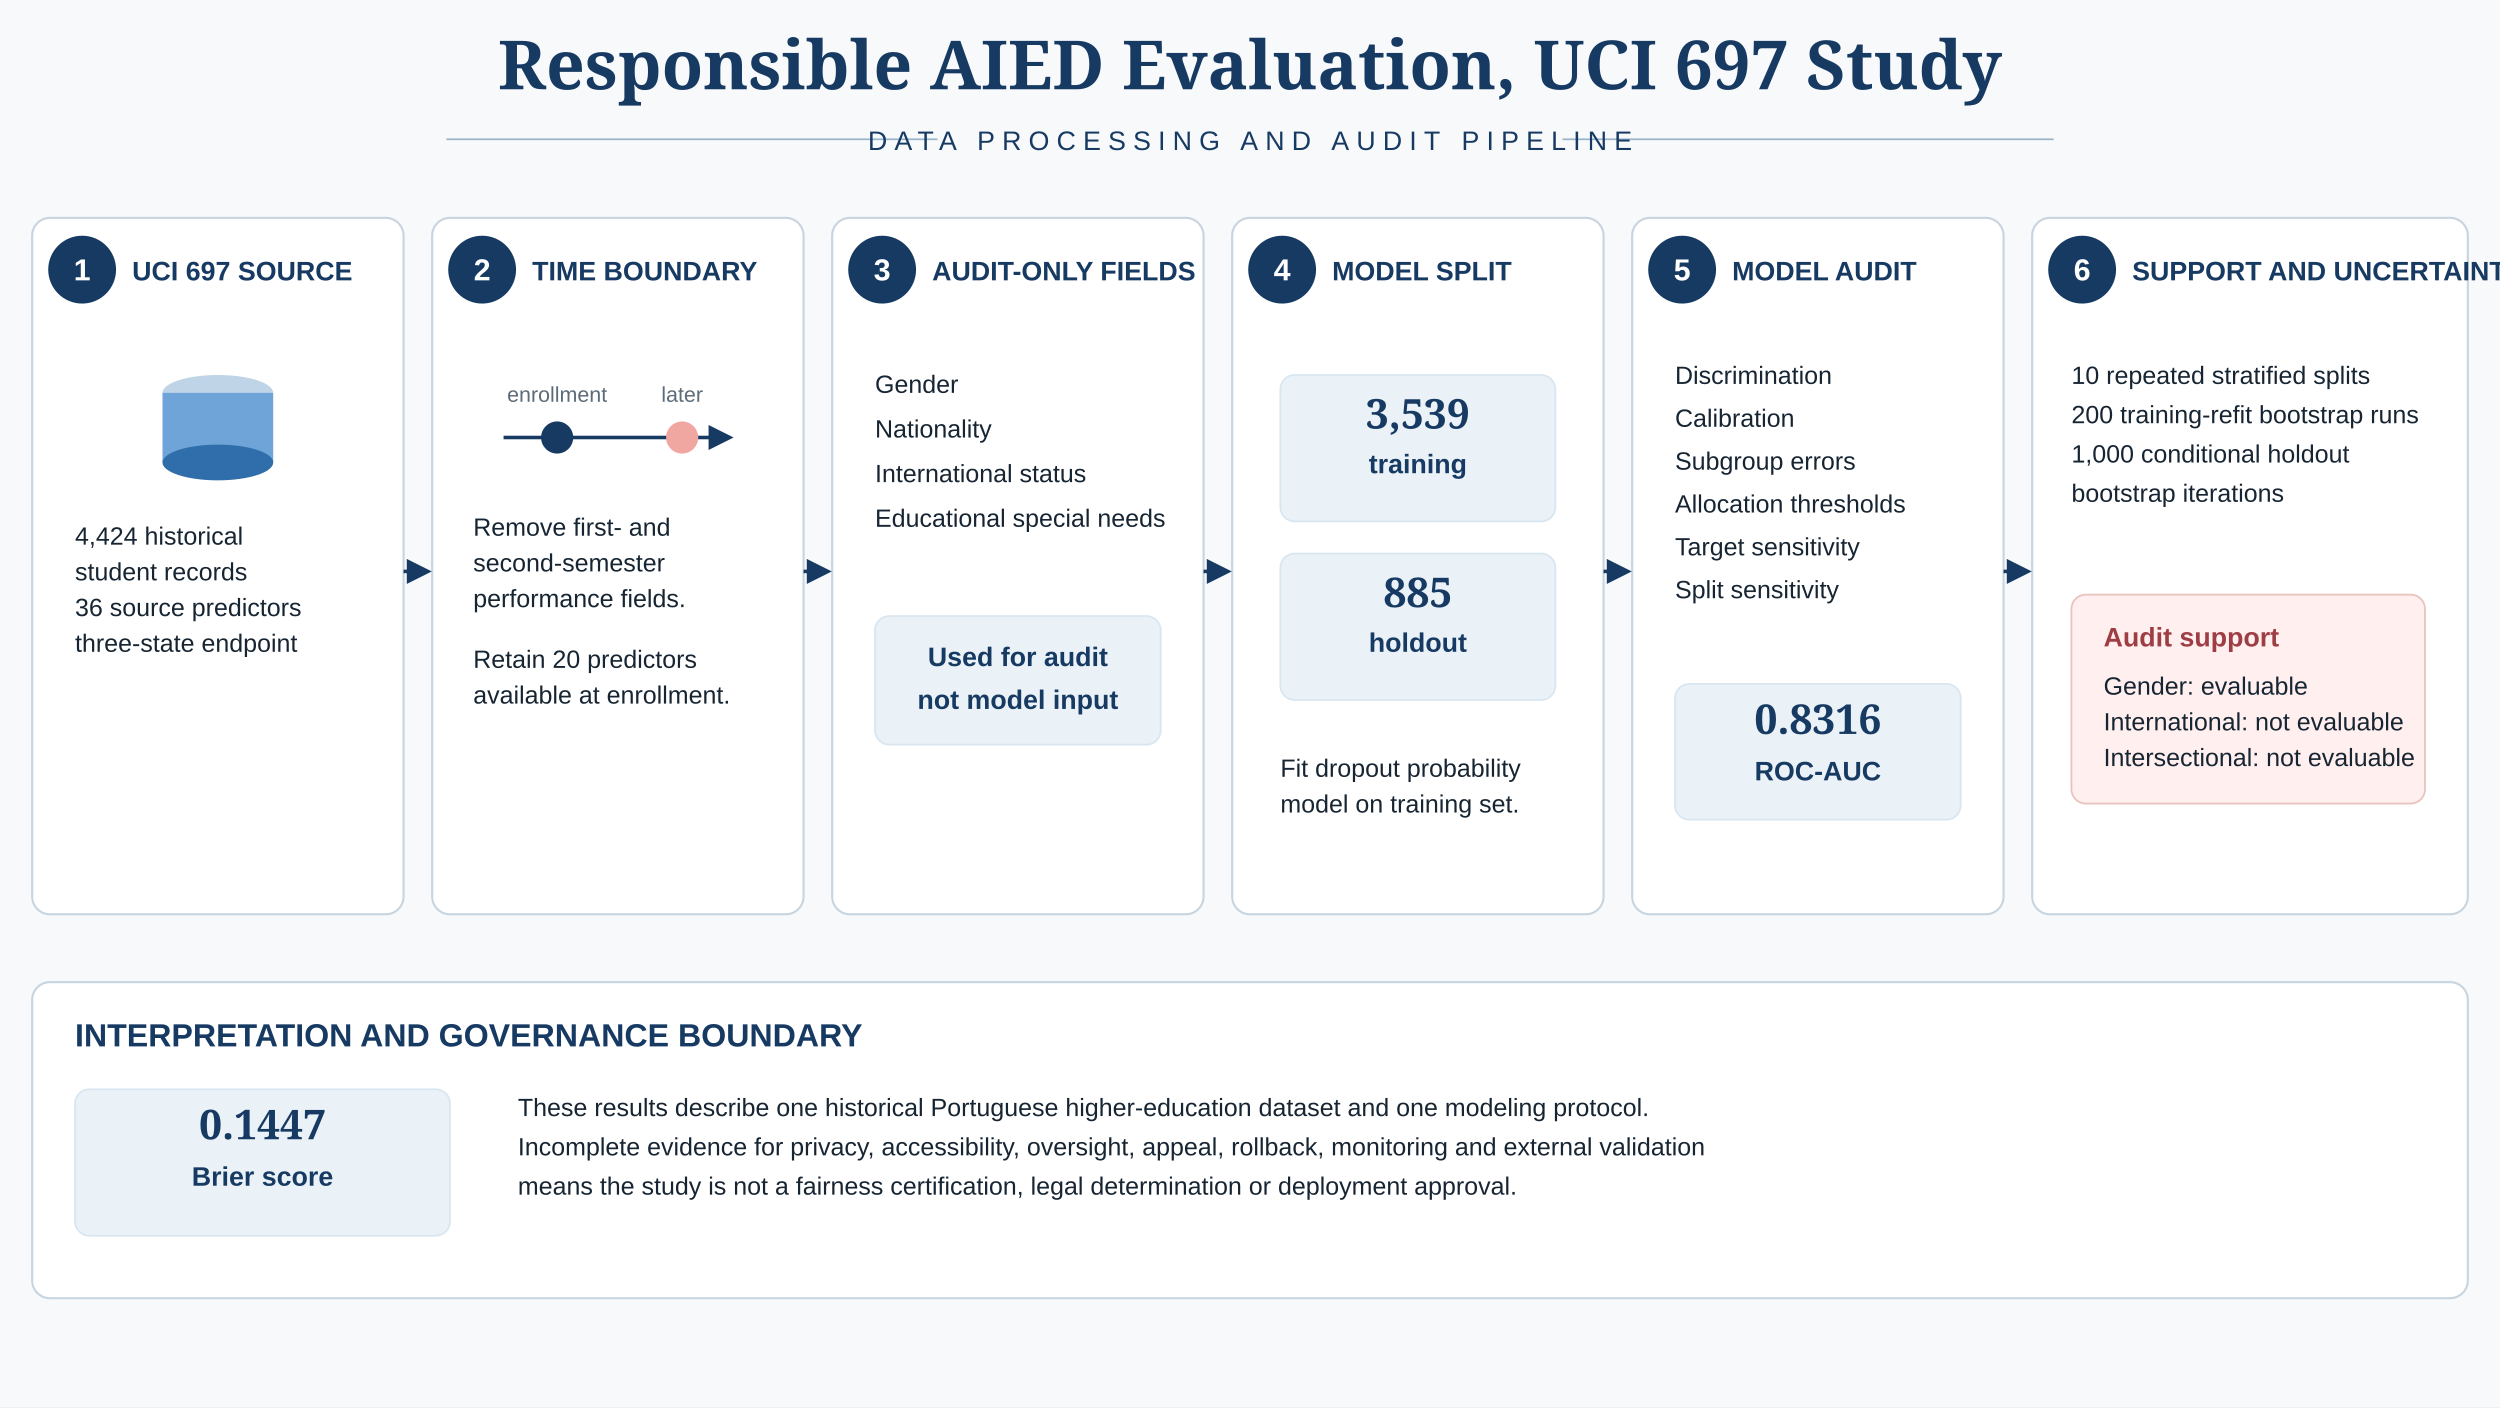
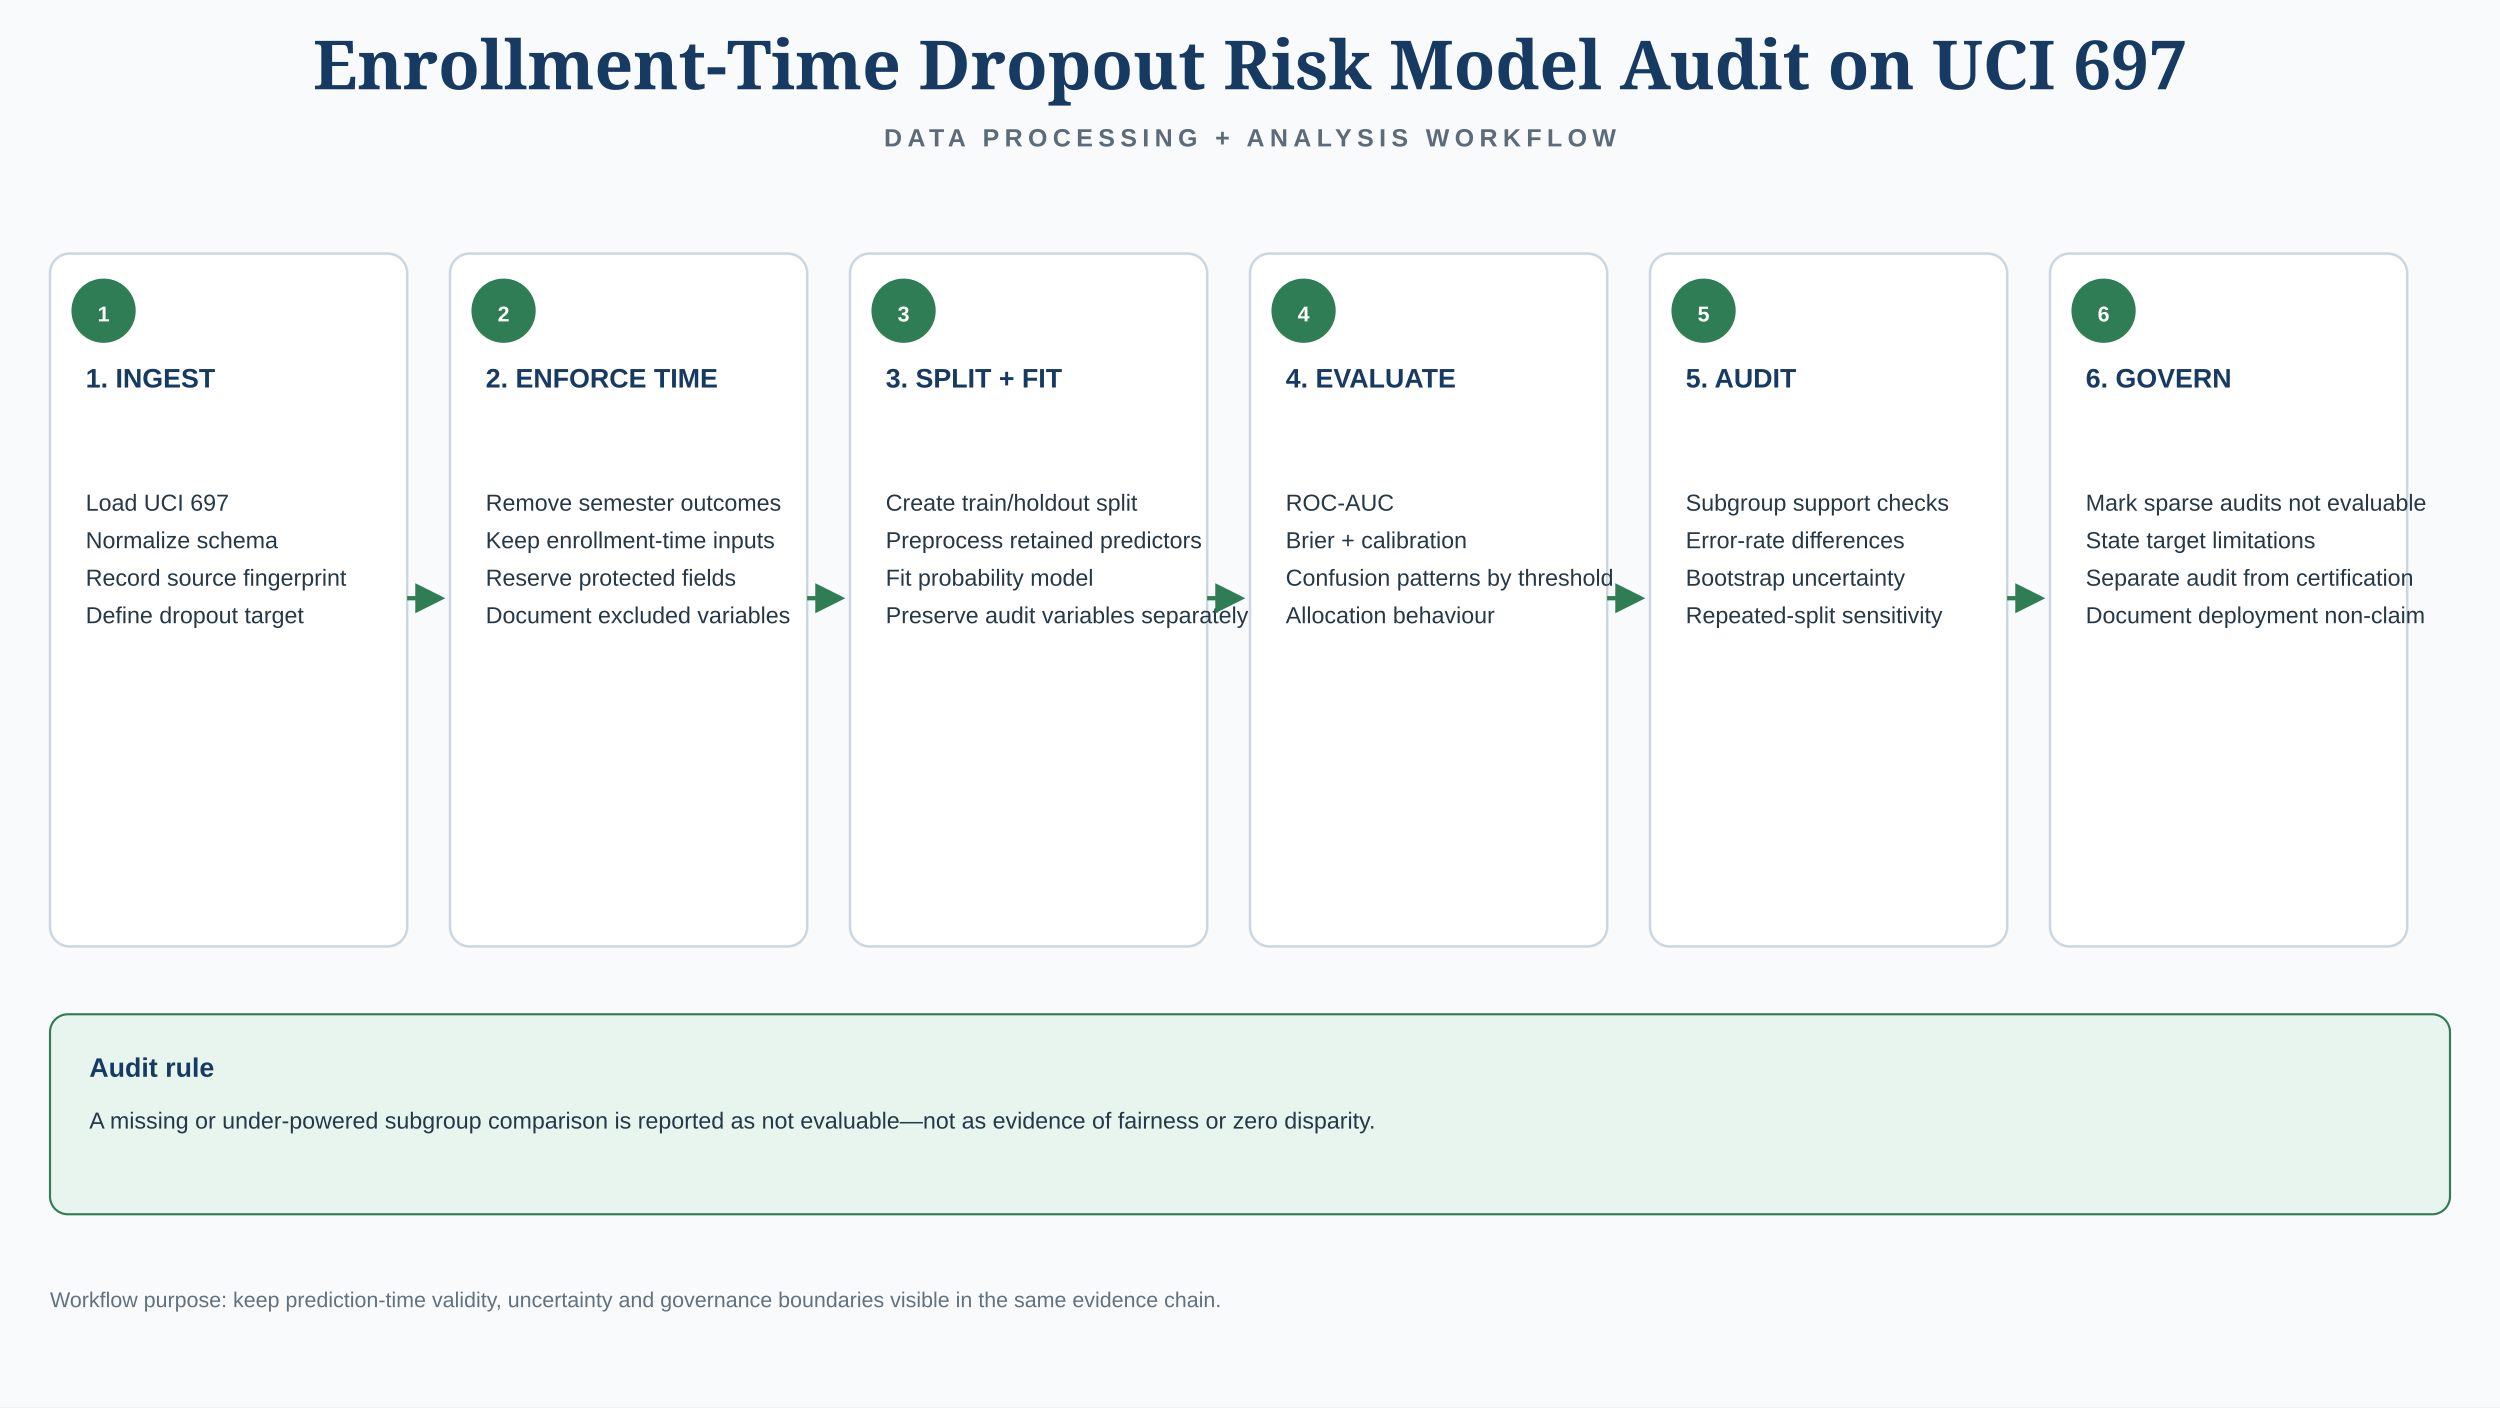
<svg xmlns="http://www.w3.org/2000/svg" viewBox="0 0 1400 788" role="img" aria-labelledby="title desc">
-   <rect width="1400" height="788" fill="#F7F9FB" />
-   <style>
- .title{font-family:Georgia,serif;font-weight:700;fill:#173A63;font-size:38px}
- .subtitle{font-family:Arial,sans-serif;fill:#173A63;font-size:15px;letter-spacing:4px}
- .h{font-family:Arial,sans-serif;font-weight:700;fill:#173A63;font-size:18px}
- .h2{font-family:Arial,sans-serif;font-weight:700;fill:#173A63;font-size:15px}
- .txt{font-family:Arial,sans-serif;fill:#172533;font-size:14px}
- .sm{font-family:Arial,sans-serif;fill:#5C6B78;font-size:12px}
- .metric{font-family:Georgia,serif;font-weight:700;fill:#173A63;font-size:23px}
- .card{fill:#FFFFFF;stroke:#C8D5E1;stroke-width:1.2}
- .soft{fill:#EAF2F8;stroke:#D9E6F0;stroke-width:1}
- .warn{fill:#FFF0EF;stroke:#E7C2BE;stroke-width:1}
- .flow{stroke:#173A63;stroke-width:2;fill:none;marker-end:url(#arrow)}
- </style>
+   <rect width="1400" height="788" fill="#F8FAFC" />
+   <style>.title{font:700 38px Georgia,serif;fill:#173A63}.sub{font:600 14px Arial,sans-serif;fill:#5B6B7A;letter-spacing:3px}.step{fill:#FFF;stroke:#CBD6E0;stroke-width:1.4}.num{fill:#2F7D55}.h{font:700 15px Arial,sans-serif;fill:#173A63}.body{font:13px Arial,sans-serif;fill:#263846}.small{font:12px Arial,sans-serif;fill:#61717E}.note{fill:#E8F5EE;stroke:#2F7D55;stroke-width:1.2}.arrow{stroke:#2F7D55;stroke-width:2.4;fill:none;marker-end:url(#arrow)}</style>
  <defs>
    <marker id="arrow" viewBox="0 0 10 10" refX="8" refY="5" markerWidth="7" markerHeight="7" orient="auto">
-       <path d="M0 0 L10 5 L0 10z" fill="#173A63" />
+       <path d="M0 0 L10 5 L0 10 z" fill="#2F7D55" />
    </marker>
  </defs>
-   <text x="700" y="50" text-anchor="middle" class="title">Responsible AIED Evaluation, UCI 697 Study</text>
-   <line x1="250" y1="78" x2="525" y2="78" stroke="#9DB5CB" />
-   <line x1="875" y1="78" x2="1150" y2="78" stroke="#9DB5CB" />
-   <text x="700" y="84" text-anchor="middle" class="subtitle">DATA PROCESSING AND AUDIT PIPELINE</text>
-   <rect x="18" y="122" width="208" height="390" rx="10" class="card" />
-   <circle cx="46" cy="151" r="19" fill="#173A63" />
-   <text x="46" y="157" text-anchor="middle" fill="white" font-family="Arial" font-weight="700" font-size="17">1</text>
-   <text x="74" y="157" class="h2">UCI 697 SOURCE</text>
-   <ellipse cx="122" cy="220" rx="31" ry="10" fill="#BFD4E6" />
-   <rect x="91" y="220" width="62" height="39" fill="#6EA4D7" />
-   <ellipse cx="122" cy="259" rx="31" ry="10" fill="#2F6EAA" />
-   <text x="42" y="305" class="txt">
-     <tspan x="42">4,424 historical</tspan>
-     <tspan x="42" dy="20">student records</tspan>
-     <tspan x="42" dy="20">36 source predictors</tspan>
-     <tspan x="42" dy="20">three-state endpoint</tspan>
+   <text x="700" y="50" text-anchor="middle" class="title">Enrollment-Time Dropout Risk Model Audit on UCI 697</text>
+   <text x="700" y="82" text-anchor="middle" class="sub">DATA PROCESSING + ANALYSIS WORKFLOW</text>
+   <rect x="28" y="142" width="200" height="388" rx="11" class="step" />
+   <circle cx="58" cy="174" r="18" class="num" />
+   <text x="58" y="180" text-anchor="middle" fill="#fff" font-family="Arial" font-weight="700">1</text>
+   <text x="48" y="217" class="h">
+     <tspan x="48">1. INGEST</tspan>
  </text>
-   <rect x="242" y="122" width="208" height="390" rx="10" class="card" />
-   <circle cx="270" cy="151" r="19" fill="#173A63" />
-   <text x="270" y="157" text-anchor="middle" fill="white" font-family="Arial" font-weight="700" font-size="17">2</text>
-   <text x="298" y="157" class="h2">TIME BOUNDARY</text>
-   <line x1="282" y1="245" x2="408" y2="245" stroke="#173A63" stroke-width="2" marker-end="url(#arrow)" />
-   <circle cx="312" cy="245" r="9" fill="#173A63" />
-   <text x="312" y="225" class="sm" text-anchor="middle">enrollment</text>
-   <circle cx="382" cy="245" r="9" fill="#F0A6A1" />
-   <text x="382" y="225" class="sm" text-anchor="middle">later</text>
-   <text x="265" y="300" class="txt">
-     <tspan x="265">Remove first- and</tspan>
-     <tspan x="265" dy="20">second-semester</tspan>
-     <tspan x="265" dy="20">performance fields.</tspan>
-     <tspan x="265" dy="34">Retain 20 predictors</tspan>
-     <tspan x="265" dy="20">available at enrollment.</tspan>
+   <text x="48" y="286" class="body">
+     <tspan x="48">Load UCI 697</tspan>
+     <tspan x="48" dy="21">Normalize schema</tspan>
+     <tspan x="48" dy="21">Record source fingerprint</tspan>
+     <tspan x="48" dy="21">Define dropout target</tspan>
  </text>
-   <rect x="466" y="122" width="208" height="390" rx="10" class="card" />
-   <circle cx="494" cy="151" r="19" fill="#173A63" />
-   <text x="494" y="157" text-anchor="middle" fill="white" font-family="Arial" font-weight="700" font-size="17">3</text>
-   <text x="522" y="157" class="h2">AUDIT-ONLY FIELDS</text>
-   <text x="490" y="220" class="txt">
-     <tspan x="490">Gender</tspan>
-     <tspan x="490" dy="25">Nationality</tspan>
-     <tspan x="490" dy="25">International status</tspan>
-     <tspan x="490" dy="25">Educational special needs</tspan>
+   <path d="M228 335 H246" class="arrow" />
+   <rect x="252" y="142" width="200" height="388" rx="11" class="step" />
+   <circle cx="282" cy="174" r="18" class="num" />
+   <text x="282" y="180" text-anchor="middle" fill="#fff" font-family="Arial" font-weight="700">2</text>
+   <text x="272" y="217" class="h">
+     <tspan x="272">2. ENFORCE TIME</tspan>
  </text>
-   <rect x="490" y="345" width="160" height="72" rx="8" class="soft" />
-   <text x="570" y="373" text-anchor="middle" class="h2">Used for audit</text>
-   <text x="570" y="397" text-anchor="middle" class="h2">not model input</text>
-   <rect x="690" y="122" width="208" height="390" rx="10" class="card" />
-   <circle cx="718" cy="151" r="19" fill="#173A63" />
-   <text x="718" y="157" text-anchor="middle" fill="white" font-family="Arial" font-weight="700" font-size="17">4</text>
-   <text x="746" y="157" class="h2">MODEL SPLIT</text>
-   <rect x="717" y="210" width="154" height="82" rx="8" class="soft" />
-   <text x="794" y="240" class="metric" text-anchor="middle">3,539</text>
-   <text x="794" y="265" class="h2" text-anchor="middle">training</text>
-   <rect x="717" y="310" width="154" height="82" rx="8" class="soft" />
-   <text x="794" y="340" class="metric" text-anchor="middle">885</text>
-   <text x="794" y="365" class="h2" text-anchor="middle">holdout</text>
-   <text x="717" y="435" class="txt">
-     <tspan x="717">Fit dropout probability</tspan>
-     <tspan x="717" dy="20">model on training set.</tspan>
+   <text x="272" y="286" class="body">
+     <tspan x="272">Remove semester outcomes</tspan>
+     <tspan x="272" dy="21">Keep enrollment-time inputs</tspan>
+     <tspan x="272" dy="21">Reserve protected fields</tspan>
+     <tspan x="272" dy="21">Document excluded variables</tspan>
  </text>
-   <rect x="914" y="122" width="208" height="390" rx="10" class="card" />
-   <circle cx="942" cy="151" r="19" fill="#173A63" />
-   <text x="942" y="157" text-anchor="middle" fill="white" font-family="Arial" font-weight="700" font-size="17">5</text>
-   <text x="970" y="157" class="h2">MODEL AUDIT</text>
-   <text x="938" y="215" class="txt">
-     <tspan x="938">Discrimination</tspan>
-     <tspan x="938" dy="24">Calibration</tspan>
-     <tspan x="938" dy="24">Subgroup errors</tspan>
-     <tspan x="938" dy="24">Allocation thresholds</tspan>
-     <tspan x="938" dy="24">Target sensitivity</tspan>
-     <tspan x="938" dy="24">Split sensitivity</tspan>
+   <path d="M452 335 H470" class="arrow" />
+   <rect x="476" y="142" width="200" height="388" rx="11" class="step" />
+   <circle cx="506" cy="174" r="18" class="num" />
+   <text x="506" y="180" text-anchor="middle" fill="#fff" font-family="Arial" font-weight="700">3</text>
+   <text x="496" y="217" class="h">
+     <tspan x="496">3. SPLIT + FIT</tspan>
  </text>
-   <rect x="938" y="383" width="160" height="76" rx="8" class="soft" />
-   <text x="1018" y="411" class="metric" text-anchor="middle">0.8316</text>
-   <text x="1018" y="437" class="h2" text-anchor="middle">ROC-AUC</text>
-   <rect x="1138" y="122" width="244" height="390" rx="10" class="card" />
-   <circle cx="1166" cy="151" r="19" fill="#173A63" />
-   <text x="1166" y="157" text-anchor="middle" fill="white" font-family="Arial" font-weight="700" font-size="17">6</text>
-   <text x="1194" y="157" class="h2">SUPPORT AND UNCERTAINTY</text>
-   <text x="1160" y="215" class="txt">
-     <tspan x="1160">10 repeated stratified splits</tspan>
-     <tspan x="1160" dy="22">200 training-refit bootstrap runs</tspan>
-     <tspan x="1160" dy="22">1,000 conditional holdout</tspan>
-     <tspan x="1160" dy="22">bootstrap iterations</tspan>
+   <text x="496" y="286" class="body">
+     <tspan x="496">Create train/holdout split</tspan>
+     <tspan x="496" dy="21">Preprocess retained predictors</tspan>
+     <tspan x="496" dy="21">Fit probability model</tspan>
+     <tspan x="496" dy="21">Preserve audit variables separately</tspan>
  </text>
-   <rect x="1160" y="333" width="198" height="117" rx="8" class="warn" />
-   <text x="1178" y="362" class="h2" style="fill:#9F3D45">Audit support</text>
-   <text x="1178" y="389" class="txt">
-     <tspan x="1178">Gender: evaluable</tspan>
-     <tspan x="1178" dy="20">International: not evaluable</tspan>
-     <tspan x="1178" dy="20">Intersectional: not evaluable</tspan>
+   <path d="M676 335 H694" class="arrow" />
+   <rect x="700" y="142" width="200" height="388" rx="11" class="step" />
+   <circle cx="730" cy="174" r="18" class="num" />
+   <text x="730" y="180" text-anchor="middle" fill="#fff" font-family="Arial" font-weight="700">4</text>
+   <text x="720" y="217" class="h">
+     <tspan x="720">4. EVALUATE</tspan>
  </text>
-   <path d="M226 320 L239 320" class="flow" />
-   <path d="M450 320 L463 320" class="flow" />
-   <path d="M674 320 L687 320" class="flow" />
-   <path d="M898 320 L911 320" class="flow" />
-   <path d="M1122 320 L1135 320" class="flow" />
-   <rect x="18" y="550" width="1364" height="177" rx="10" class="card" />
-   <text x="42" y="586" class="h">INTERPRETATION AND GOVERNANCE BOUNDARY</text>
-   <rect x="42" y="610" width="210" height="82" rx="8" class="soft" />
-   <text x="147" y="638" class="metric" text-anchor="middle">0.1447</text>
-   <text x="147" y="664" class="h2" text-anchor="middle">Brier score</text>
-   <text x="290" y="625" class="txt">
-     <tspan x="290">These results describe one historical Portuguese higher-education dataset and one modeling protocol.</tspan>
-     <tspan x="290" dy="22">Incomplete evidence for privacy, accessibility, oversight, appeal, rollback, monitoring and external validation</tspan>
-     <tspan x="290" dy="22">means the study is not a fairness certification, legal determination or deployment approval.</tspan>
+   <text x="720" y="286" class="body">
+     <tspan x="720">ROC-AUC</tspan>
+     <tspan x="720" dy="21">Brier + calibration</tspan>
+     <tspan x="720" dy="21">Confusion patterns by threshold</tspan>
+     <tspan x="720" dy="21">Allocation behaviour</tspan>
  </text>
+   <path d="M900 335 H918" class="arrow" />
+   <rect x="924" y="142" width="200" height="388" rx="11" class="step" />
+   <circle cx="954" cy="174" r="18" class="num" />
+   <text x="954" y="180" text-anchor="middle" fill="#fff" font-family="Arial" font-weight="700">5</text>
+   <text x="944" y="217" class="h">
+     <tspan x="944">5. AUDIT</tspan>
+   </text>
+   <text x="944" y="286" class="body">
+     <tspan x="944">Subgroup support checks</tspan>
+     <tspan x="944" dy="21">Error-rate differences</tspan>
+     <tspan x="944" dy="21">Bootstrap uncertainty</tspan>
+     <tspan x="944" dy="21">Repeated-split sensitivity</tspan>
+   </text>
+   <path d="M1124 335 H1142" class="arrow" />
+   <rect x="1148" y="142" width="200" height="388" rx="11" class="step" />
+   <circle cx="1178" cy="174" r="18" class="num" />
+   <text x="1178" y="180" text-anchor="middle" fill="#fff" font-family="Arial" font-weight="700">6</text>
+   <text x="1168" y="217" class="h">
+     <tspan x="1168">6. GOVERN</tspan>
+   </text>
+   <text x="1168" y="286" class="body">
+     <tspan x="1168">Mark sparse audits not evaluable</tspan>
+     <tspan x="1168" dy="21">State target limitations</tspan>
+     <tspan x="1168" dy="21">Separate audit from certification</tspan>
+     <tspan x="1168" dy="21">Document deployment non-claim</tspan>
+   </text>
+   <rect x="28" y="568" width="1344" height="112" rx="10" class="note" />
+   <text x="50" y="603" class="h">Audit rule</text>
+   <text x="50" y="632" class="body">
+     <tspan x="50">A missing or under-powered subgroup comparison is reported as not evaluable—not as evidence of fairness or zero disparity.</tspan>
+   </text>
+   <text x="28" y="732" class="small">Workflow purpose: keep prediction-time validity, uncertainty and governance boundaries visible in the same evidence chain.</text>
</svg>
